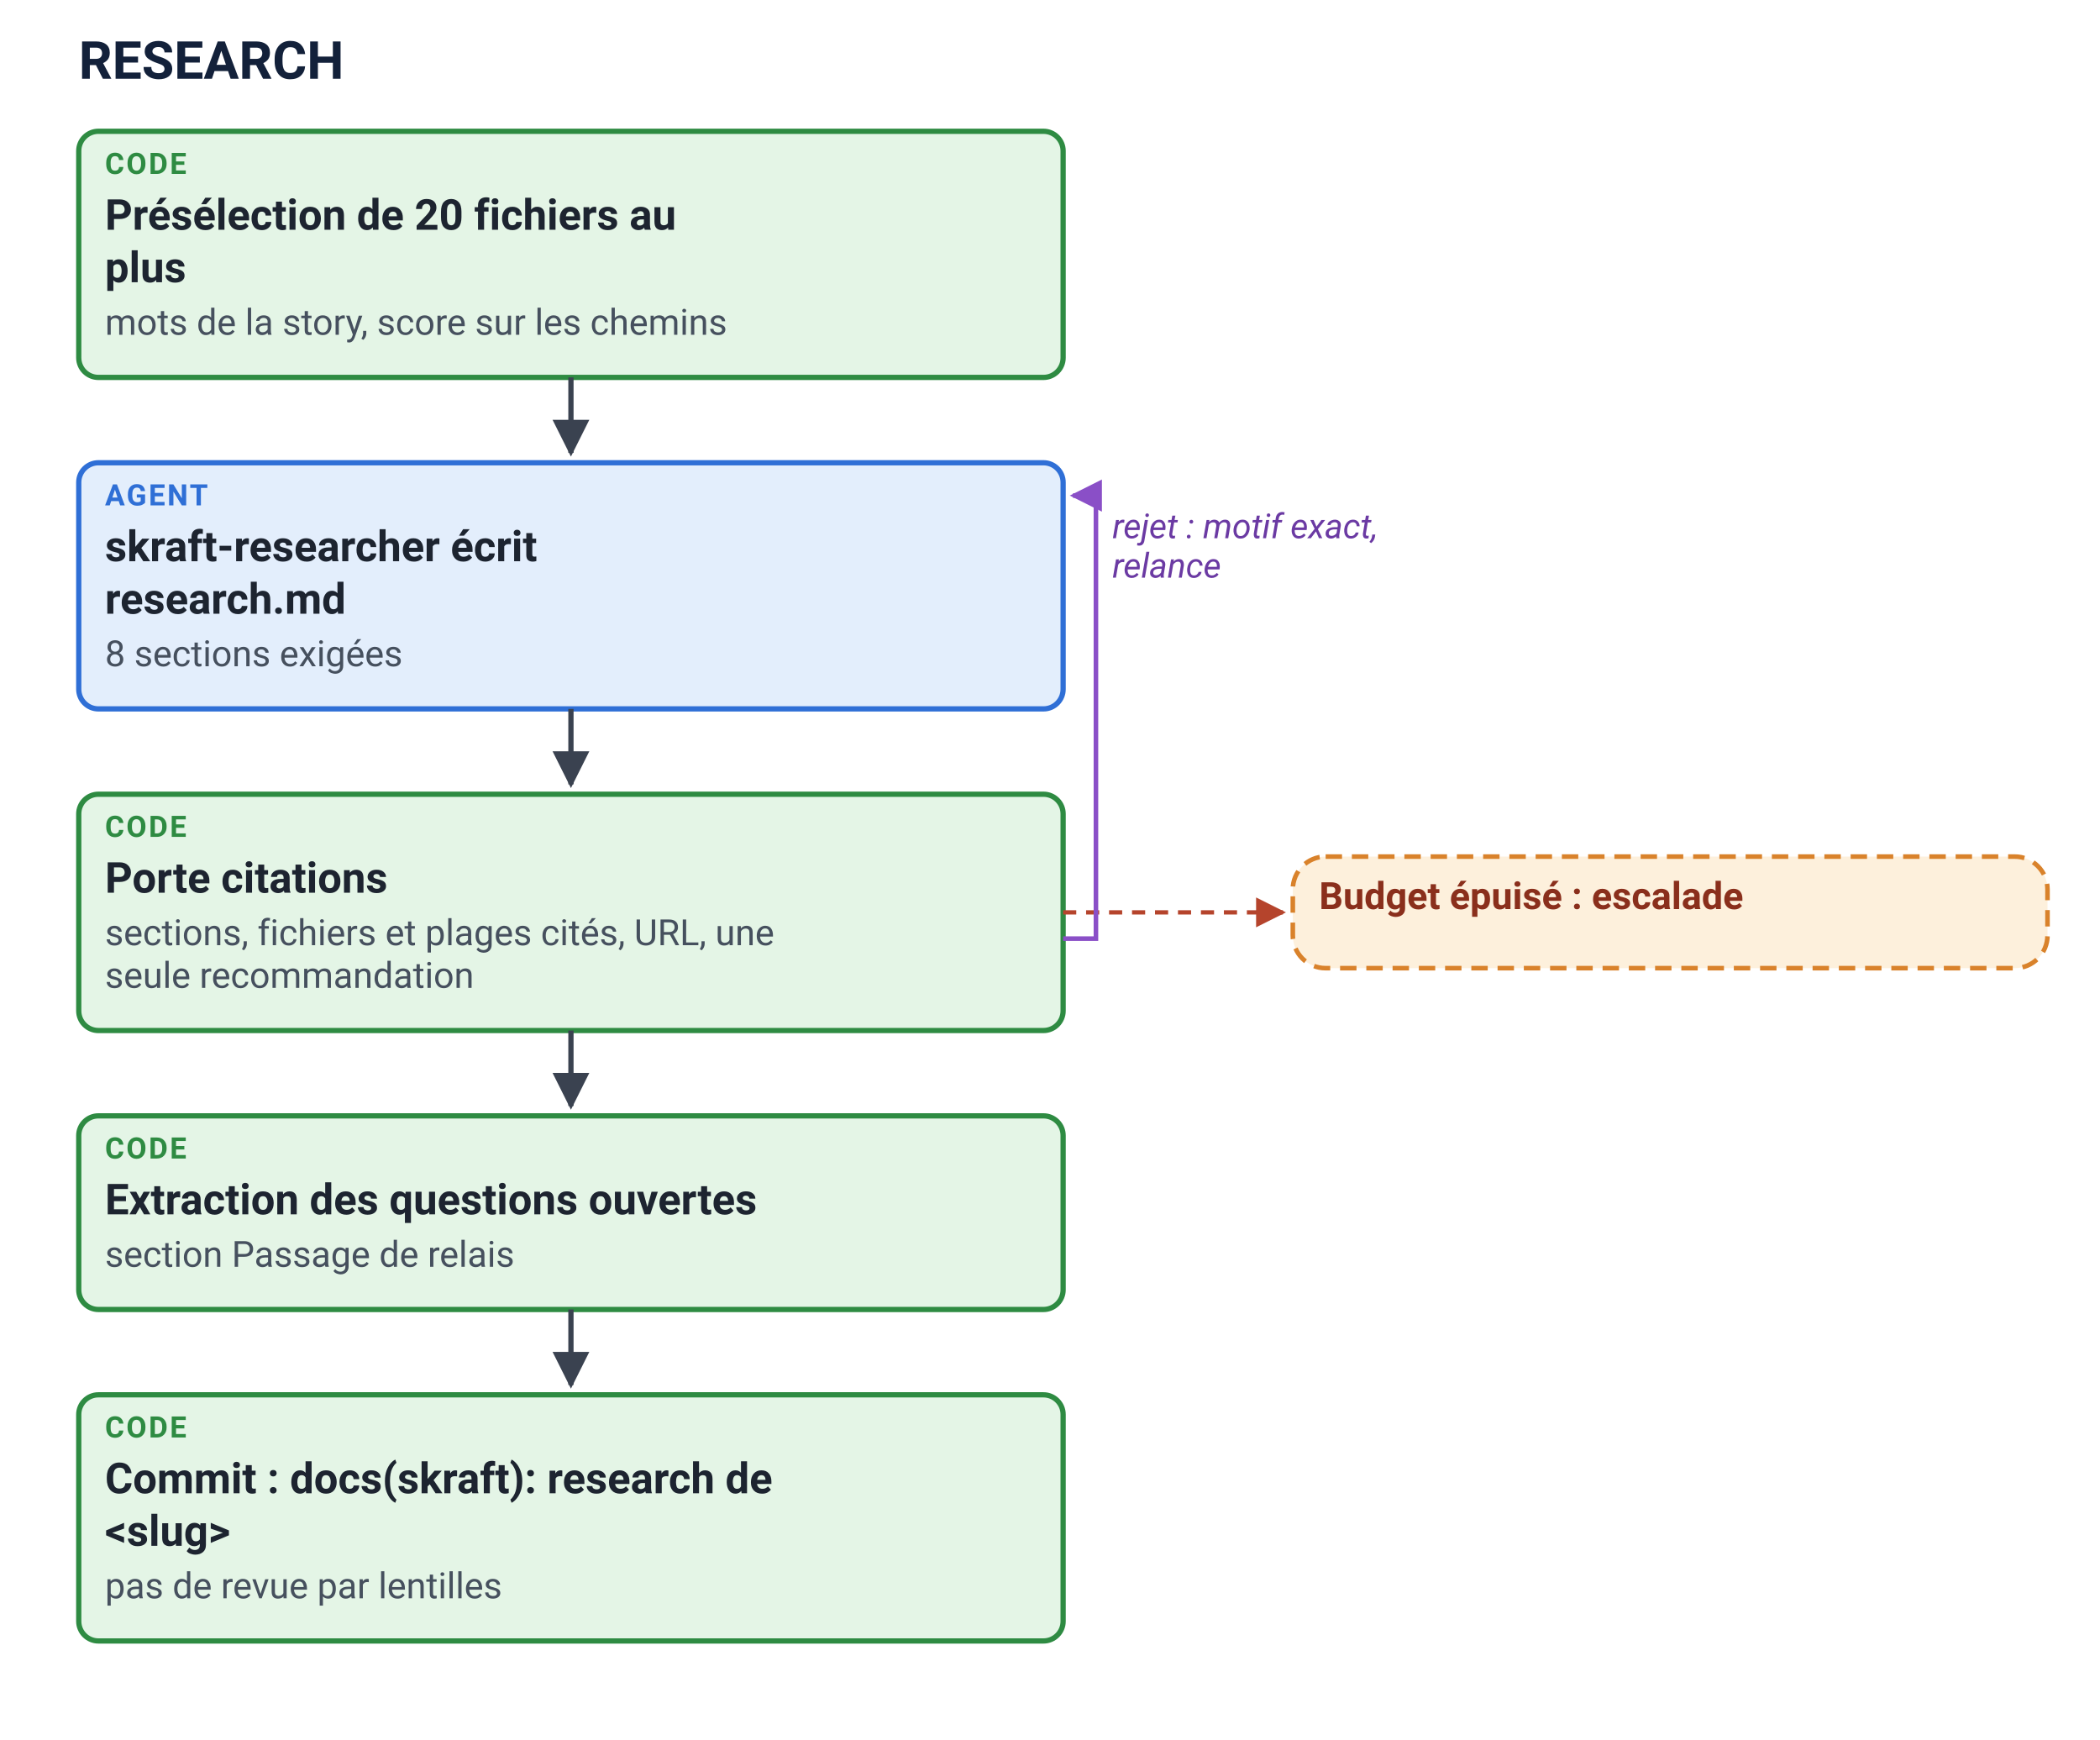
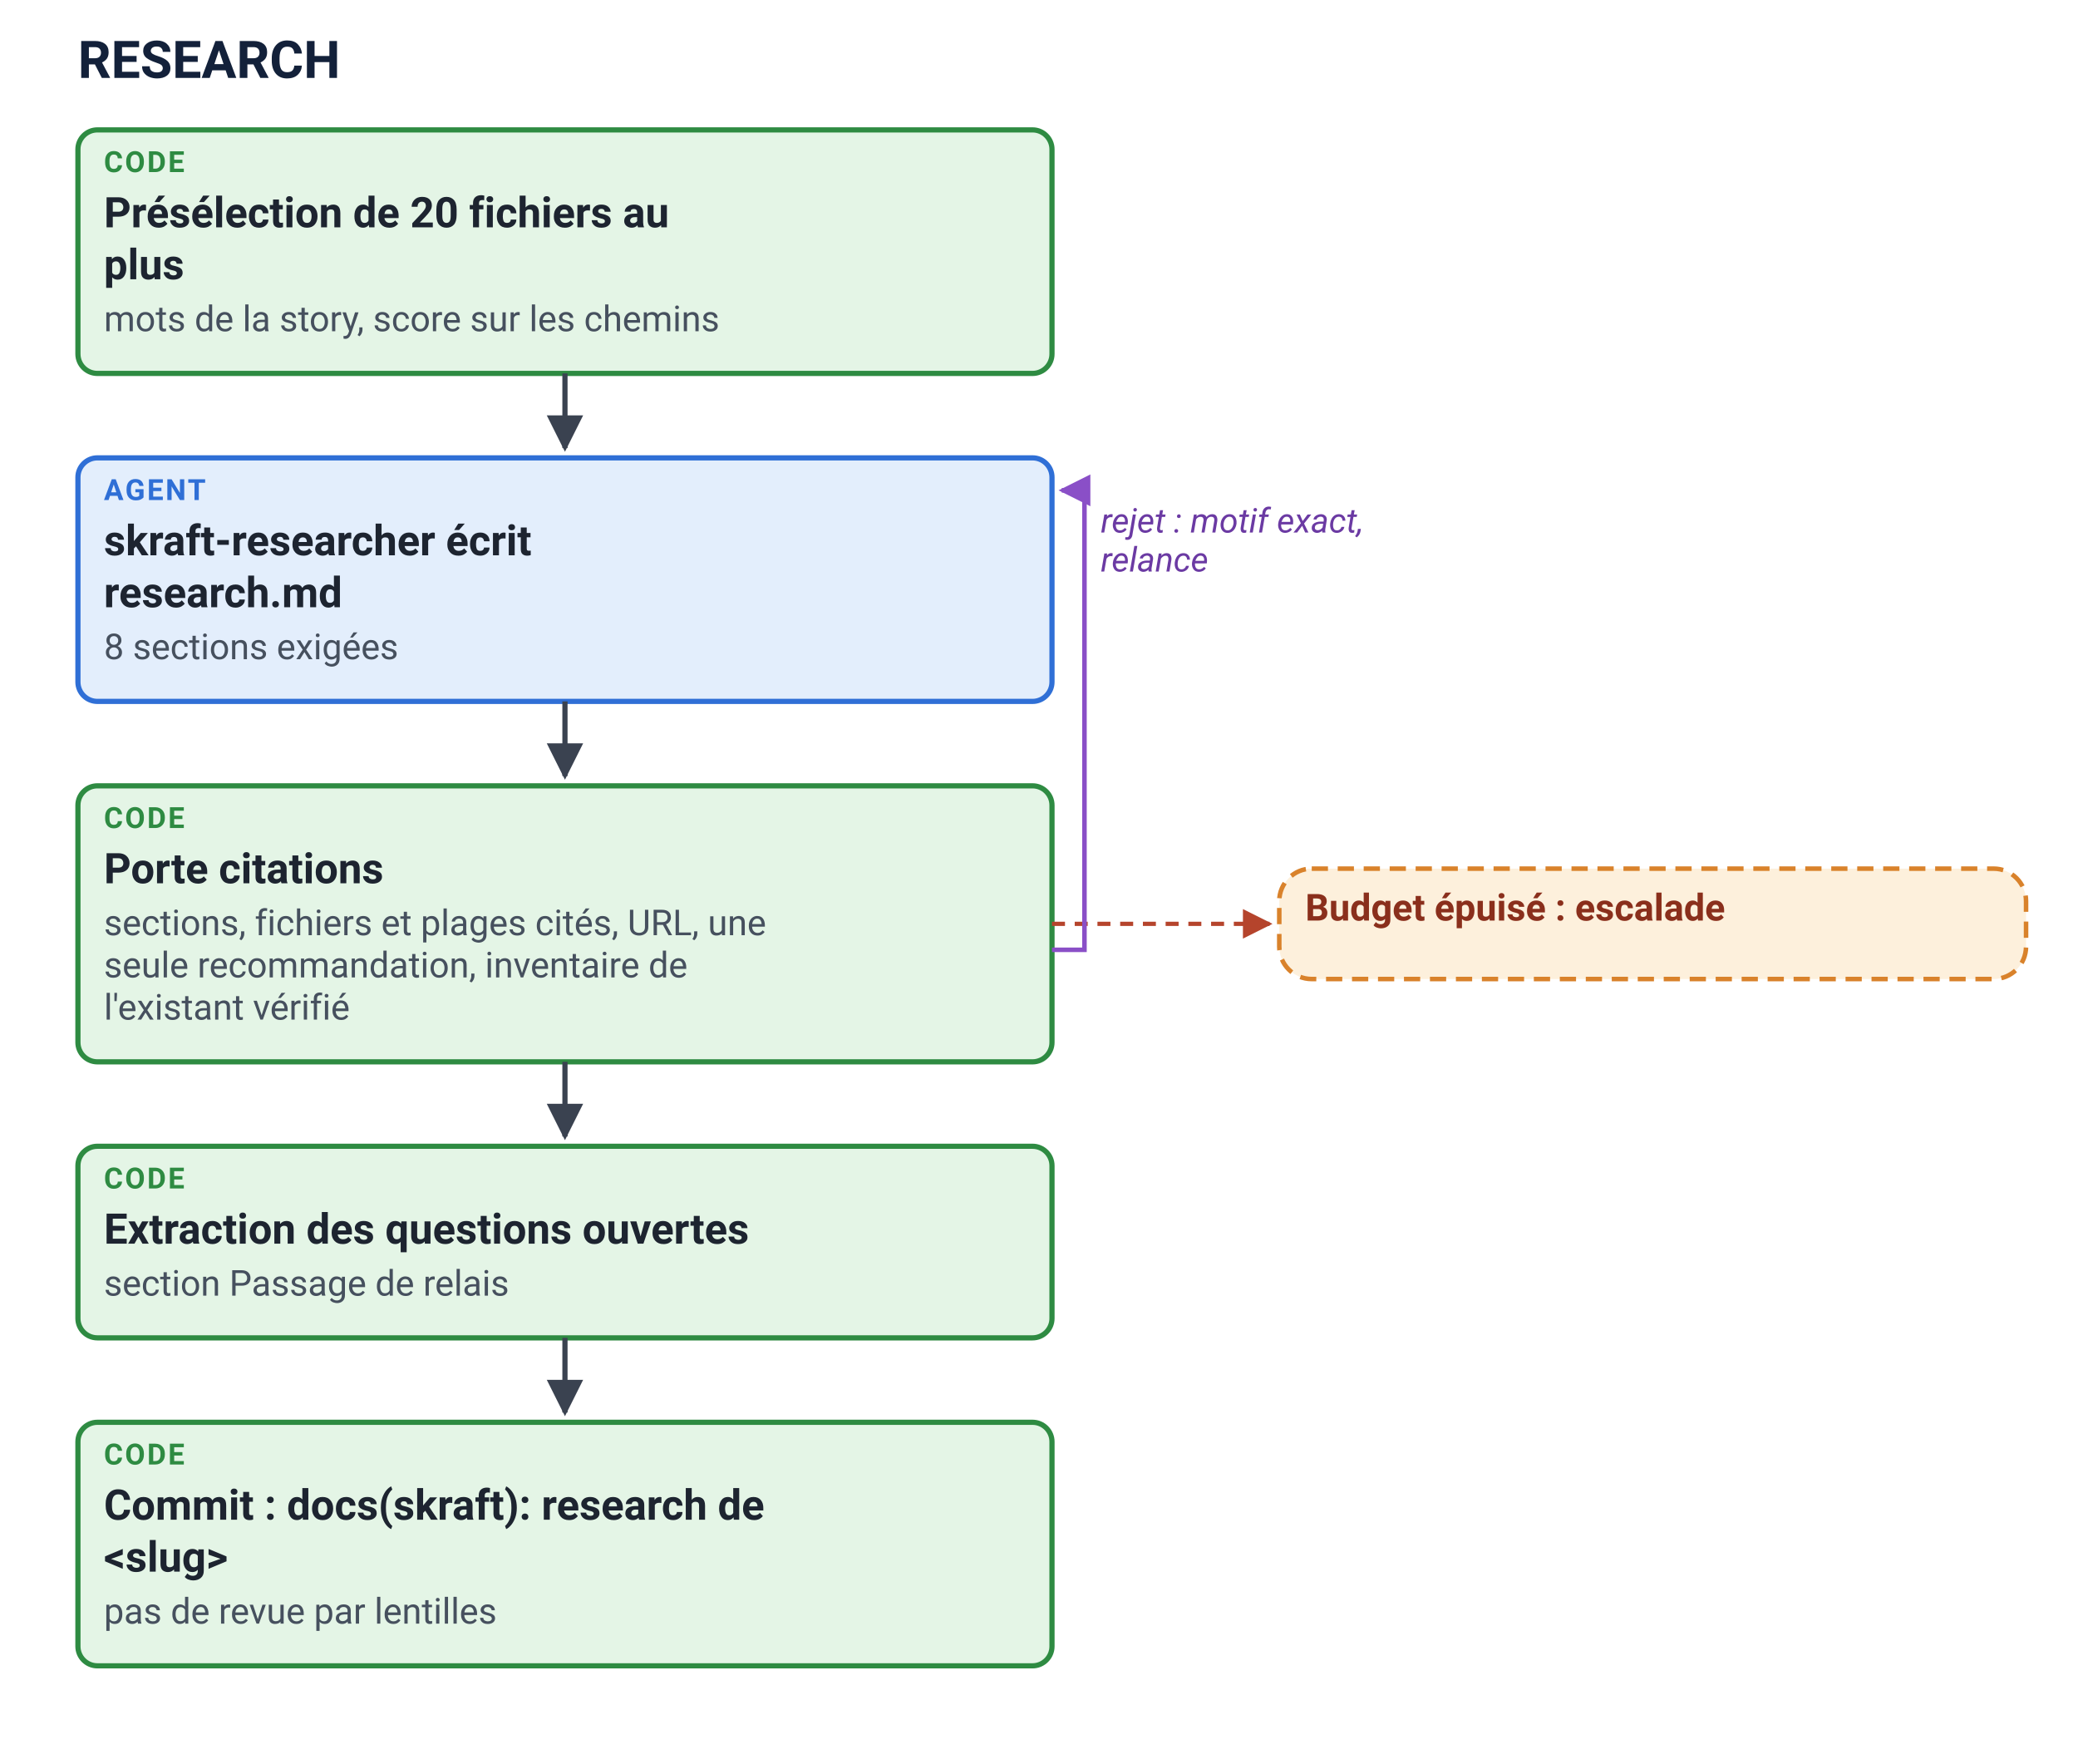
- <svg xmlns="http://www.w3.org/2000/svg" viewBox="0 0 640 530" role="img">
+ <svg xmlns="http://www.w3.org/2000/svg" viewBox="0 0 640 543" role="img">
  <defs>
    <marker id="pointe" viewBox="0 0 10 10" refX="9" refY="5" markerWidth="7" markerHeight="7" orient="auto">
      <path d="M0,0 L10,5 L0,10 z" fill="#3a4250" />
    </marker>
    <marker id="pointe-rouge" viewBox="0 0 10 10" refX="9" refY="5" markerWidth="7" markerHeight="7" orient="auto">
      <path d="M0,0 L10,5 L0,10 z" fill="#b5442c" />
    </marker>
    <marker id="pointe-boucle" viewBox="0 0 10 10" refX="9" refY="5" markerWidth="7" markerHeight="7" orient="auto">
      <path d="M0,0 L10,5 L0,10 z" fill="#8a4fc7" />
    </marker>
  </defs>
  <text x="24" y="24" font-family="Roboto" font-weight="700" font-size="16" fill="#13213a">RESEARCH</text>
  <rect x="24" y="40" width="300" height="75" rx="6" fill="#e4f5e6" stroke="#2e8b42" stroke-width="1.6" />
  <text x="32" y="53" font-family="Roboto" font-weight="700" font-size="9" letter-spacing="0.6" fill="#2e8b42">CODE</text>
  <text x="32" y="70" font-family="Roboto" font-weight="600" font-size="13" fill="#1d2430">Présélection de 20 fichiers au</text>
  <text x="32" y="86" font-family="Roboto" font-weight="600" font-size="13" fill="#1d2430">plus</text>
  <text x="32" y="102" font-family="Roboto" font-size="11" fill="#46505e">mots de la story, score sur les chemins</text>
  <rect x="24" y="141" width="300" height="75" rx="6" fill="#e3eefc" stroke="#2f6fd6" stroke-width="1.6" />
  <text x="32" y="154" font-family="Roboto" font-weight="700" font-size="9" letter-spacing="0.6" fill="#2f6fd6">AGENT</text>
  <text x="32" y="171" font-family="Roboto" font-weight="600" font-size="13" fill="#1d2430">skraft-researcher écrit</text>
  <text x="32" y="187" font-family="Roboto" font-weight="600" font-size="13" fill="#1d2430">research.md</text>
  <text x="32" y="203" font-family="Roboto" font-size="11" fill="#46505e">8 sections exigées</text>
-   <rect x="24" y="242" width="300" height="72" rx="6" fill="#e4f5e6" stroke="#2e8b42" stroke-width="1.6" />
+   <rect x="24" y="242" width="300" height="85" rx="6" fill="#e4f5e6" stroke="#2e8b42" stroke-width="1.6" />
  <text x="32" y="255" font-family="Roboto" font-weight="700" font-size="9" letter-spacing="0.6" fill="#2e8b42">CODE</text>
  <text x="32" y="272" font-family="Roboto" font-weight="600" font-size="13" fill="#1d2430">Porte citations</text>
  <text x="32" y="288" font-family="Roboto" font-size="11" fill="#46505e">sections, fichiers et plages cités, URL, une</text>
-   <text x="32" y="301" font-family="Roboto" font-size="11" fill="#46505e">seule recommandation</text>
-   <rect x="24" y="340" width="300" height="59" rx="6" fill="#e4f5e6" stroke="#2e8b42" stroke-width="1.6" />
-   <text x="32" y="353" font-family="Roboto" font-weight="700" font-size="9" letter-spacing="0.6" fill="#2e8b42">CODE</text>
-   <text x="32" y="370" font-family="Roboto" font-weight="600" font-size="13" fill="#1d2430">Extraction des questions ouvertes</text>
-   <text x="32" y="386" font-family="Roboto" font-size="11" fill="#46505e">section Passage de relais</text>
-   <rect x="24" y="425" width="300" height="75" rx="6" fill="#e4f5e6" stroke="#2e8b42" stroke-width="1.6" />
-   <text x="32" y="438" font-family="Roboto" font-weight="700" font-size="9" letter-spacing="0.6" fill="#2e8b42">CODE</text>
-   <text x="32" y="455" font-family="Roboto" font-weight="600" font-size="13" fill="#1d2430">Commit : docs(skraft): research de</text>
-   <text x="32" y="471" font-family="Roboto" font-weight="600" font-size="13" fill="#1d2430">&lt;slug&gt;</text>
-   <text x="32" y="487" font-family="Roboto" font-size="11" fill="#46505e">pas de revue par lentilles</text>
+   <text x="32" y="301" font-family="Roboto" font-size="11" fill="#46505e">seule recommandation, inventaire de</text>
+   <text x="32" y="314" font-family="Roboto" font-size="11" fill="#46505e">l'existant vérifié</text>
+   <rect x="24" y="353" width="300" height="59" rx="6" fill="#e4f5e6" stroke="#2e8b42" stroke-width="1.6" />
+   <text x="32" y="366" font-family="Roboto" font-weight="700" font-size="9" letter-spacing="0.6" fill="#2e8b42">CODE</text>
+   <text x="32" y="383" font-family="Roboto" font-weight="600" font-size="13" fill="#1d2430">Extraction des questions ouvertes</text>
+   <text x="32" y="399" font-family="Roboto" font-size="11" fill="#46505e">section Passage de relais</text>
+   <rect x="24" y="438" width="300" height="75" rx="6" fill="#e4f5e6" stroke="#2e8b42" stroke-width="1.6" />
+   <text x="32" y="451" font-family="Roboto" font-weight="700" font-size="9" letter-spacing="0.6" fill="#2e8b42">CODE</text>
+   <text x="32" y="468" font-family="Roboto" font-weight="600" font-size="13" fill="#1d2430">Commit : docs(skraft): research de</text>
+   <text x="32" y="484" font-family="Roboto" font-weight="600" font-size="13" fill="#1d2430">&lt;slug&gt;</text>
+   <text x="32" y="500" font-family="Roboto" font-size="11" fill="#46505e">pas de revue par lentilles</text>
  <line x1="174" y1="115" x2="174" y2="138" stroke="#3a4250" stroke-width="1.6" marker-end="url(#pointe)" />
  <line x1="174" y1="216" x2="174" y2="239" stroke="#3a4250" stroke-width="1.6" marker-end="url(#pointe)" />
-   <line x1="174" y1="314" x2="174" y2="337" stroke="#3a4250" stroke-width="1.6" marker-end="url(#pointe)" />
-   <line x1="174" y1="399" x2="174" y2="422" stroke="#3a4250" stroke-width="1.6" marker-end="url(#pointe)" />
-   <line x1="324" y1="278" x2="391" y2="278" stroke="#b5442c" stroke-width="1.3" stroke-dasharray="4 3" fill="none" marker-end="url(#pointe-rouge)" />
-   <rect x="394" y="261" width="230" height="34" rx="10" fill="#fdf0dc" stroke="#d9822b" stroke-width="1.4" stroke-dasharray="5 3" />
-   <text x="402" y="277" font-family="Roboto" font-weight="600" font-size="11.5" fill="#8a2f1c">Budget épuisé : escalade</text>
-   <path d="M 324 286 H 334 V 151 H 327" stroke="#8a4fc7" stroke-width="1.4" fill="none" marker-end="url(#pointe-boucle)" />
+   <line x1="174" y1="327" x2="174" y2="350" stroke="#3a4250" stroke-width="1.6" marker-end="url(#pointe)" />
+   <line x1="174" y1="412" x2="174" y2="435" stroke="#3a4250" stroke-width="1.6" marker-end="url(#pointe)" />
+   <line x1="324" y1="284.5" x2="391" y2="284.5" stroke="#b5442c" stroke-width="1.3" stroke-dasharray="4 3" fill="none" marker-end="url(#pointe-rouge)" />
+   <rect x="394" y="267.5" width="230" height="34" rx="10" fill="#fdf0dc" stroke="#d9822b" stroke-width="1.4" stroke-dasharray="5 3" />
+   <text x="402" y="283.5" font-family="Roboto" font-weight="600" font-size="11.5" fill="#8a2f1c">Budget épuisé : escalade</text>
+   <path d="M 324 292.5 H 334 V 151 H 327" stroke="#8a4fc7" stroke-width="1.4" fill="none" marker-end="url(#pointe-boucle)" />
  <text x="339" y="164" font-family="Roboto" font-style="italic" font-size="10.5" fill="#6b3aa3">rejet : motif exact,</text>
  <text x="339" y="176" font-family="Roboto" font-style="italic" font-size="10.5" fill="#6b3aa3">relance</text>
</svg>
